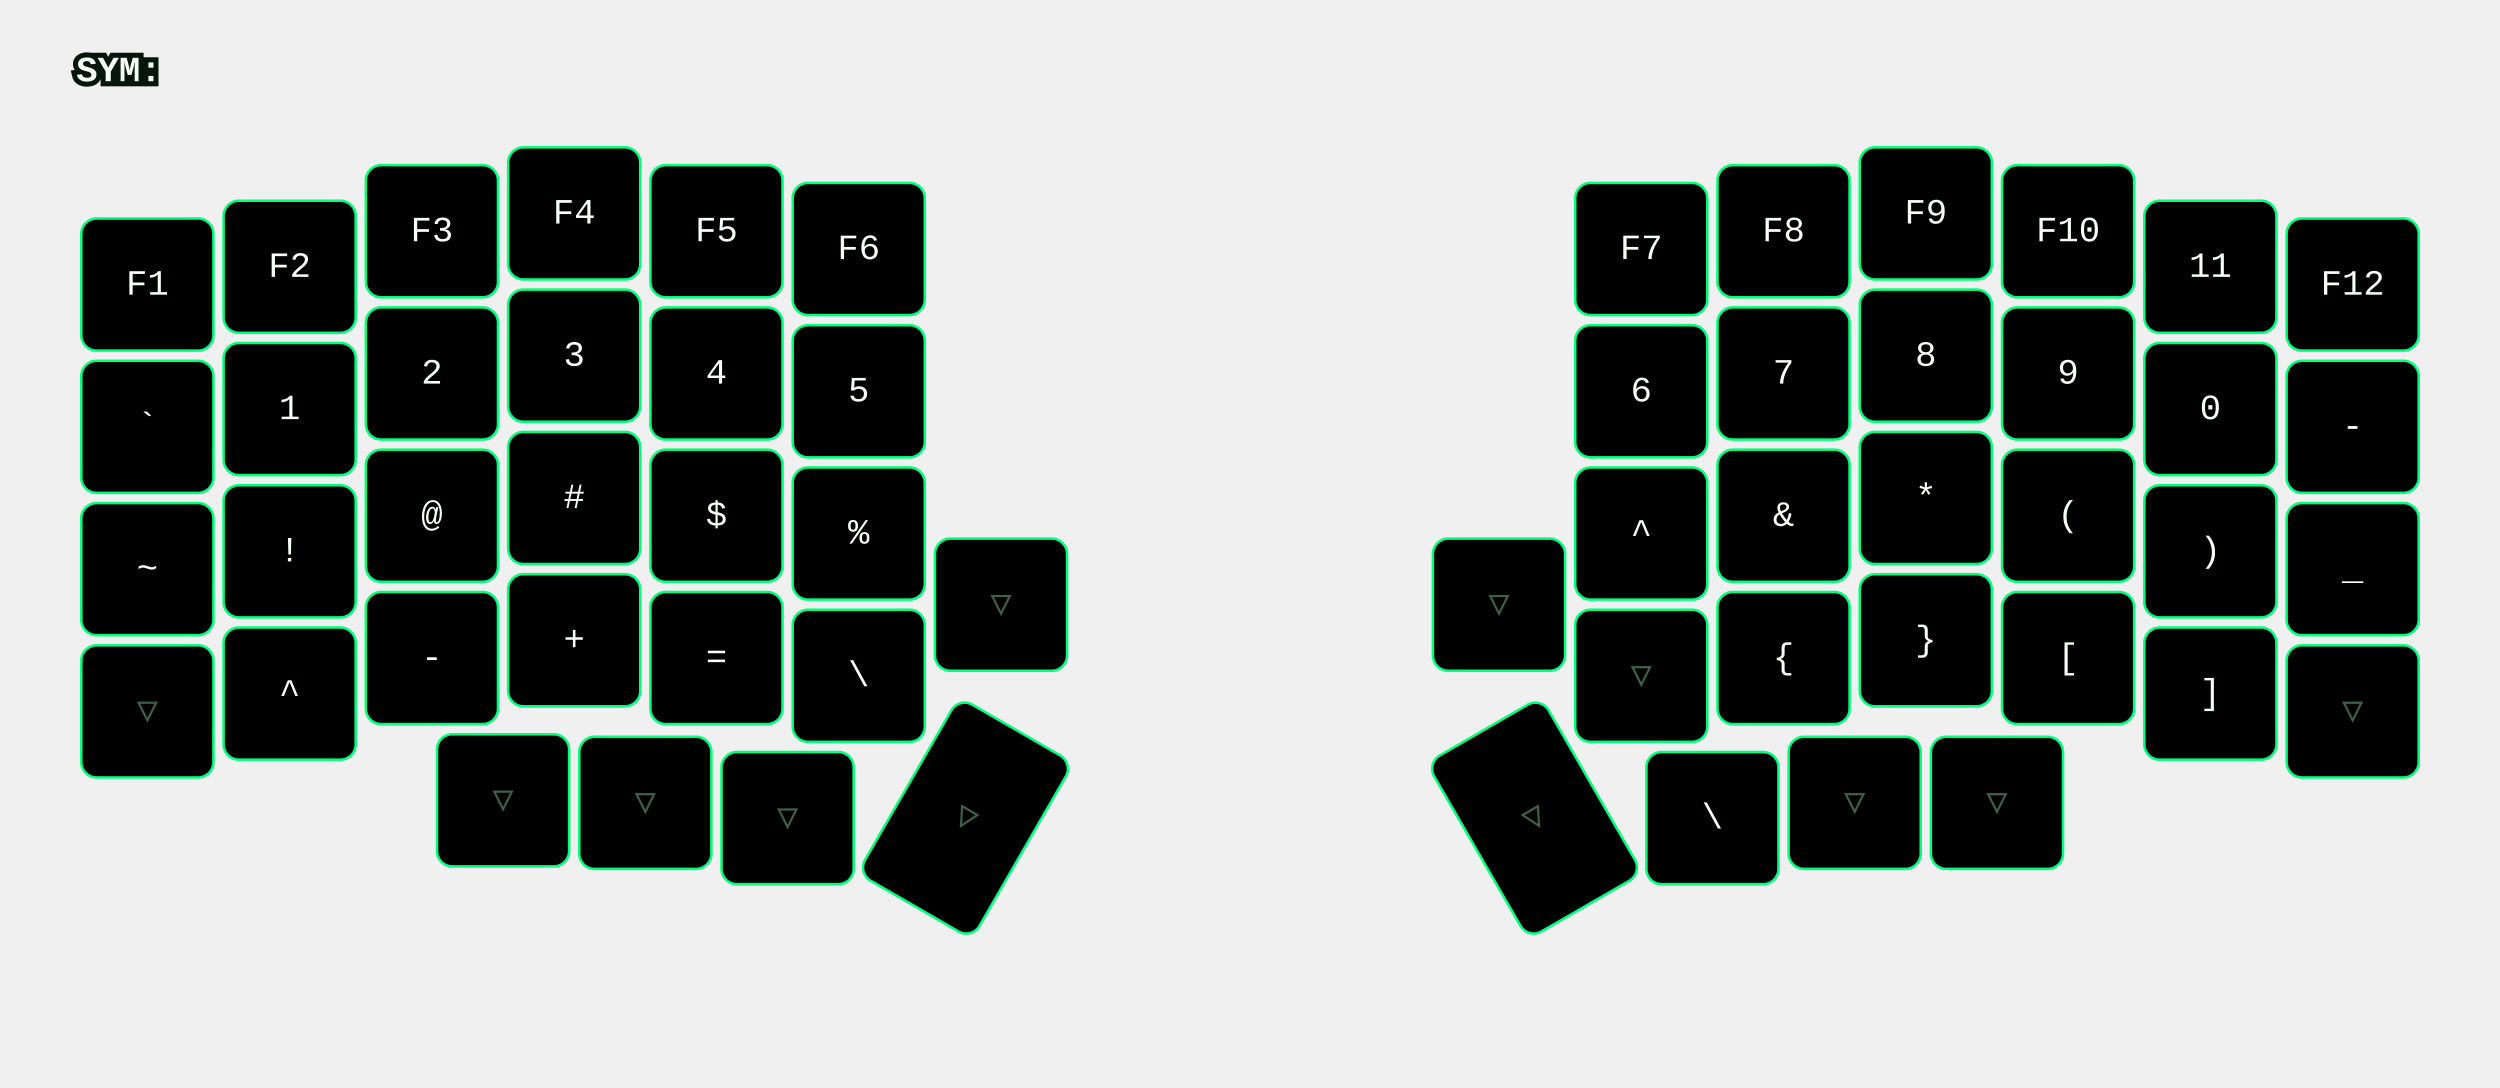
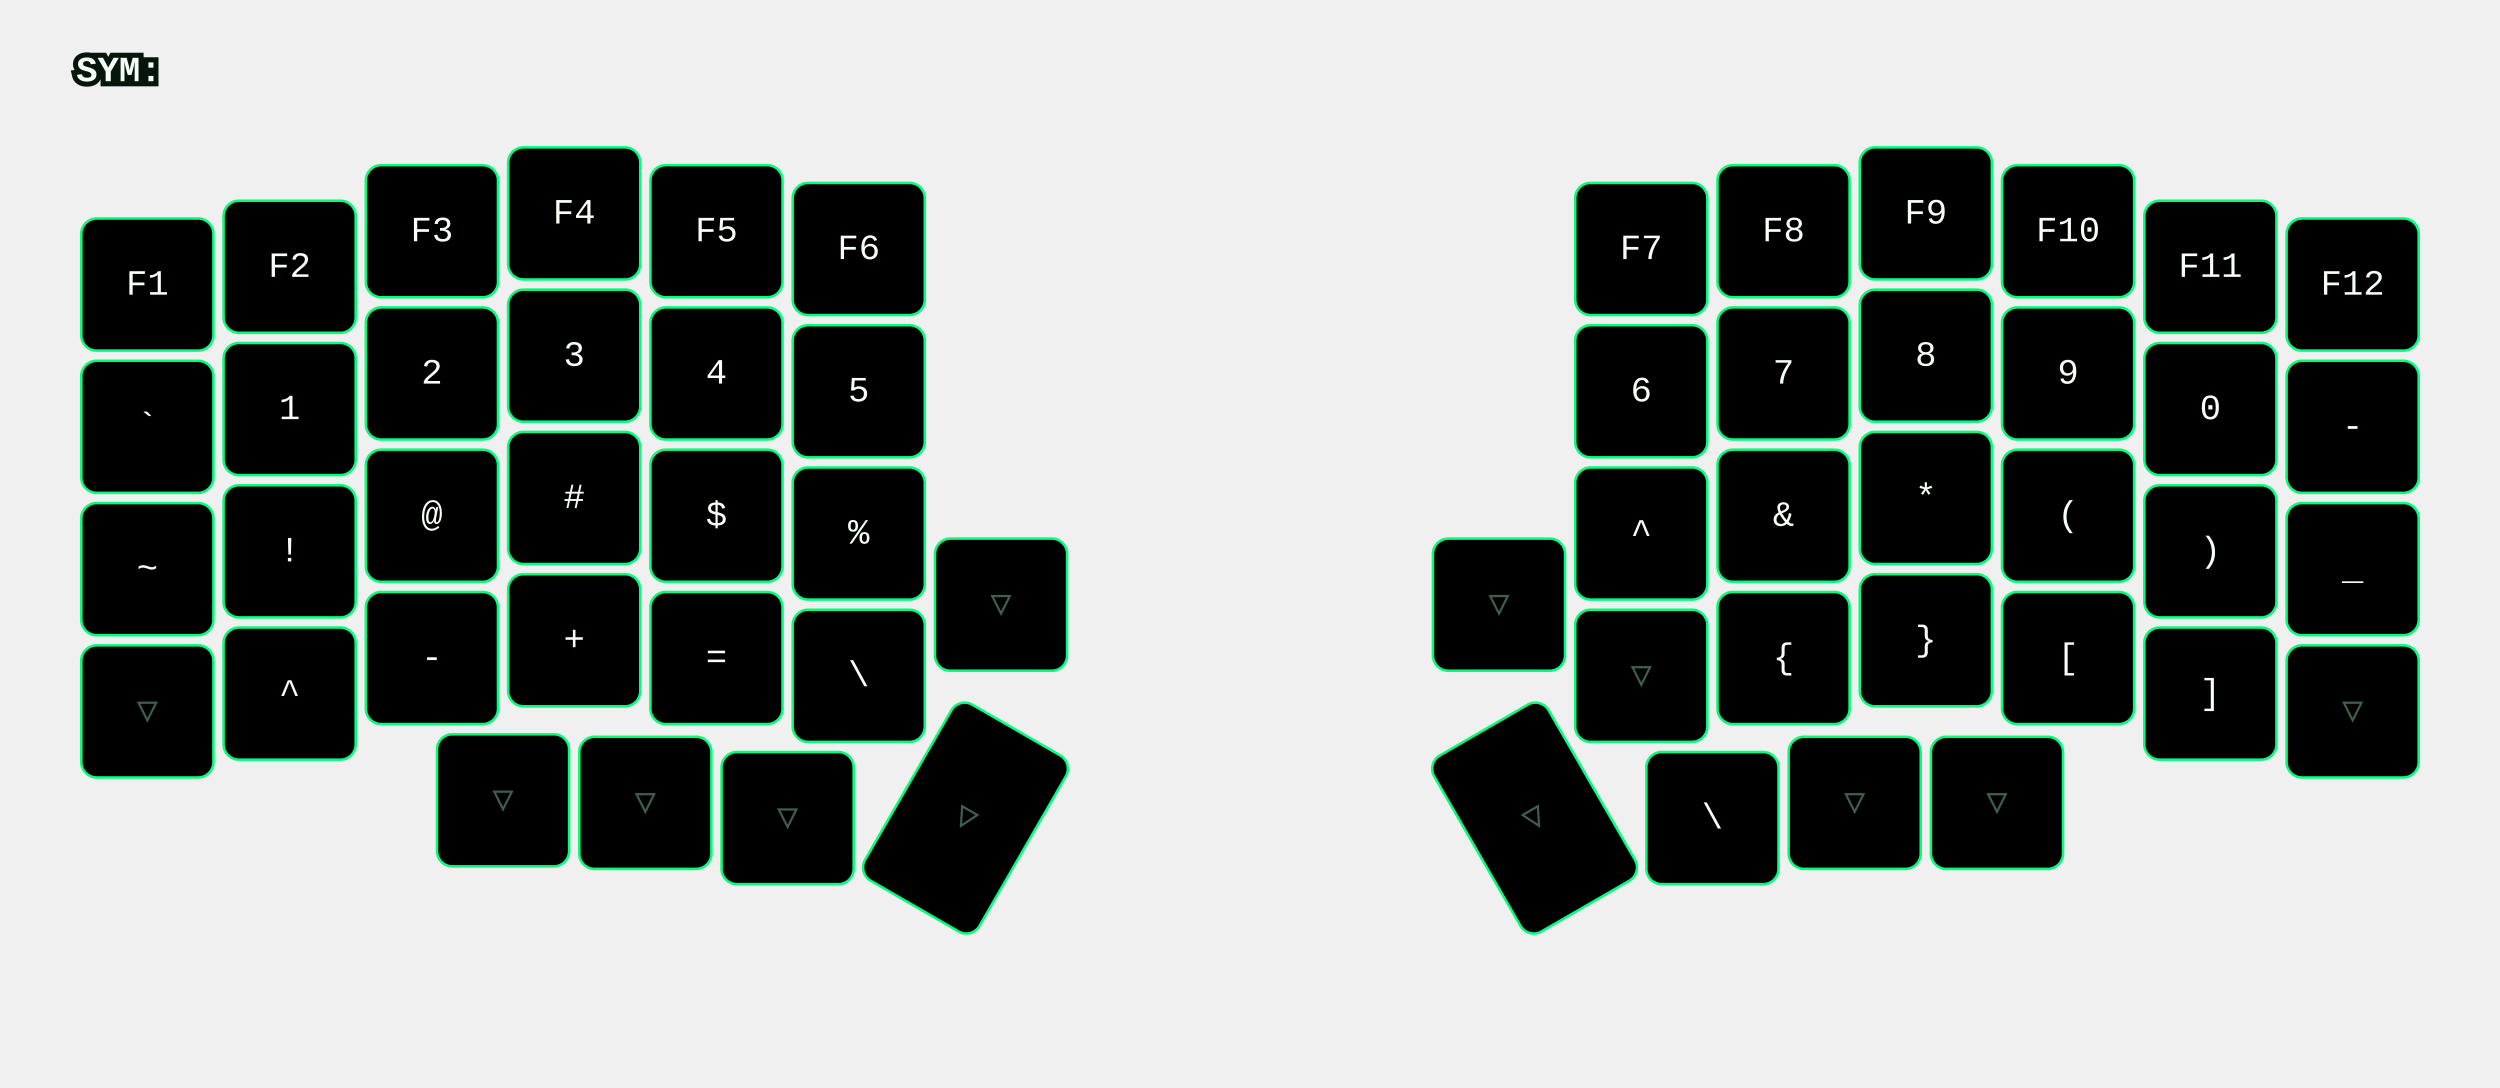
<svg xmlns="http://www.w3.org/2000/svg" width="984" height="428" viewBox="0 0 984 428" class="keymap">
  <style>/* inherit to force styles through use tags */
svg path {
    fill: inherit;
}

/* font and background color specifications */
svg.keymap {
    font-family: SFMono-Regular,Consolas,Liberation Mono,Menlo,monospace;
    font-size: 14px;
    font-kerning: normal;
    text-rendering: optimizeLegibility;
    fill: #24292e;
}

/* default key styling */
rect.key {
    fill: #f6f8fa;
}

rect.key, rect.combo {
    stroke: #c9cccf;
    stroke-width: 1;
}

/* default key side styling, only used is draw_key_sides is set */
rect.side {
    filter: brightness(90%);
}

/* color accent for combo boxes */
rect.combo, rect.combo-separate {
    fill: #cdf;
}

/* color accent for held keys */
rect.held, rect.combo.held {
    fill: #fdd;
}

/* color accent for ghost (optional) keys */
rect.ghost, rect.combo.ghost {
    stroke-dasharray: 4, 4;
    stroke-width: 2;
}

text {
    text-anchor: middle;
    dominant-baseline: middle;
}

/* styling for layer labels */
text.label {
    font-weight: bold;
    text-anchor: start;
    stroke: white;
    stroke-width: 4;
    paint-order: stroke;
}

/* styling for optional footer */
text.footer {
    text-anchor: end;
    dominant-baseline: auto;
    stroke: white;
    stroke-width: 4;
    paint-order: stroke;
}

/* styling for combo tap, and key non-tap label text */
text.combo, text.hold, text.shifted, text.left, text.right {
    font-size: 11px;
}

text.hold {
    text-anchor: middle;
    dominant-baseline: auto;
}

text.shifted {
    text-anchor: middle;
    dominant-baseline: hanging;
}

text.left {
    text-anchor: start;
}

text.right {
    text-anchor: end;
}

text.layer-activator {
    text-decoration: underline;
}

/* styling for hold/shifted label text in combo box */
text.combo.hold, text.combo.shifted, text.combo.left, text.combo.right {
    font-size: 8px;
}

/* lighter symbol for transparent keys */
text.trans {
    fill: #7b7e81;
}

/* styling for combo dendrons */
path.combo {
    stroke-width: 1;
    stroke: gray;
    fill: none;
}

/* Start Tabler Icons Cleanup */
/* cannot use height/width with glyphs */
.icon-tabler &gt; path {
    fill: inherit;
    stroke: inherit;
    stroke-width: 2;
}
/* hide tabler's default box */
.icon-tabler &gt; path[stroke="none"][fill="none"] {
    visibility: hidden;
}
/* End Tabler Icons Cleanup */

svg.keymap { fill: #d1d6db; }
rect.key { fill: #3f4750; }
rect.key, rect.combo { stroke: #60666c; }
rect.combo, rect.combo-separate { fill: #1f3d7a; }
rect.held, rect.combo.held { fill: #854747; }
text.label, text.footer { stroke: black; }
text.trans { fill: #7e8184; }
path.combo { stroke: #7f7f7f; }

svg.keymap {
  background: #06160a;
  fill: #f5fff7;
}
rect.key {
  fill: #000000;
}
rect.key, rect.combo {
  stroke: #00ff7b;
  stroke-width: 1;
}
rect.combo, rect.combo-separate {
  fill: #0d2a18;
}
rect.held, rect.combo.held {
  fill: #133622;
}
text.label, text.footer {
  stroke: #06160a;
}
text.trans {
  fill: #3d5f4b;
}
path.combo {
  stroke: #00ff7b;
}
</style>
  <g transform="translate(30, 0)" class="layer-SYM">
    <text x="0" y="28" class="label" id="SYM">SYM:</text>
    <g transform="translate(0, 56)">
      <g transform="translate(28, 56)" class="key keypos-0">
        <rect rx="6" ry="6" x="-26" y="-26" width="52" height="52" class="key" />
        <text x="0" y="0" class="key tap">F1</text>
      </g>
      <g transform="translate(84, 49)" class="key keypos-1">
        <rect rx="6" ry="6" x="-26" y="-26" width="52" height="52" class="key" />
        <text x="0" y="0" class="key tap">F2</text>
      </g>
      <g transform="translate(140, 35)" class="key keypos-2">
        <rect rx="6" ry="6" x="-26" y="-26" width="52" height="52" class="key" />
        <text x="0" y="0" class="key tap">F3</text>
      </g>
      <g transform="translate(196, 28)" class="key keypos-3">
        <rect rx="6" ry="6" x="-26" y="-26" width="52" height="52" class="key" />
        <text x="0" y="0" class="key tap">F4</text>
      </g>
      <g transform="translate(252, 35)" class="key keypos-4">
        <rect rx="6" ry="6" x="-26" y="-26" width="52" height="52" class="key" />
        <text x="0" y="0" class="key tap">F5</text>
      </g>
      <g transform="translate(308, 42)" class="key keypos-5">
        <rect rx="6" ry="6" x="-26" y="-26" width="52" height="52" class="key" />
        <text x="0" y="0" class="key tap">F6</text>
      </g>
      <g transform="translate(616, 42)" class="key keypos-6">
        <rect rx="6" ry="6" x="-26" y="-26" width="52" height="52" class="key" />
        <text x="0" y="0" class="key tap">F7</text>
      </g>
      <g transform="translate(672, 35)" class="key keypos-7">
        <rect rx="6" ry="6" x="-26" y="-26" width="52" height="52" class="key" />
        <text x="0" y="0" class="key tap">F8</text>
      </g>
      <g transform="translate(728, 28)" class="key keypos-8">
        <rect rx="6" ry="6" x="-26" y="-26" width="52" height="52" class="key" />
        <text x="0" y="0" class="key tap">F9</text>
      </g>
      <g transform="translate(784, 35)" class="key keypos-9">
        <rect rx="6" ry="6" x="-26" y="-26" width="52" height="52" class="key" />
        <text x="0" y="0" class="key tap">F10</text>
      </g>
      <g transform="translate(840, 49)" class="key keypos-10">
        <rect rx="6" ry="6" x="-26" y="-26" width="52" height="52" class="key" />
-         <text x="0" y="0" class="key tap">11</text>
+         <text x="0" y="0" class="key tap">F11</text>
      </g>
      <g transform="translate(896, 56)" class="key keypos-11">
        <rect rx="6" ry="6" x="-26" y="-26" width="52" height="52" class="key" />
        <text x="0" y="0" class="key tap">F12</text>
      </g>
      <g transform="translate(28, 112)" class="key keypos-12">
        <rect rx="6" ry="6" x="-26" y="-26" width="52" height="52" class="key" />
        <text x="0" y="0" class="key tap">`</text>
      </g>
      <g transform="translate(84, 105)" class="key keypos-13">
        <rect rx="6" ry="6" x="-26" y="-26" width="52" height="52" class="key" />
        <text x="0" y="0" class="key tap">1</text>
      </g>
      <g transform="translate(140, 91)" class="key keypos-14">
        <rect rx="6" ry="6" x="-26" y="-26" width="52" height="52" class="key" />
        <text x="0" y="0" class="key tap">2</text>
      </g>
      <g transform="translate(196, 84)" class="key keypos-15">
        <rect rx="6" ry="6" x="-26" y="-26" width="52" height="52" class="key" />
        <text x="0" y="0" class="key tap">3</text>
      </g>
      <g transform="translate(252, 91)" class="key keypos-16">
        <rect rx="6" ry="6" x="-26" y="-26" width="52" height="52" class="key" />
        <text x="0" y="0" class="key tap">4</text>
      </g>
      <g transform="translate(308, 98)" class="key keypos-17">
        <rect rx="6" ry="6" x="-26" y="-26" width="52" height="52" class="key" />
        <text x="0" y="0" class="key tap">5</text>
      </g>
      <g transform="translate(616, 98)" class="key keypos-18">
        <rect rx="6" ry="6" x="-26" y="-26" width="52" height="52" class="key" />
        <text x="0" y="0" class="key tap">6</text>
      </g>
      <g transform="translate(672, 91)" class="key keypos-19">
        <rect rx="6" ry="6" x="-26" y="-26" width="52" height="52" class="key" />
        <text x="0" y="0" class="key tap">7</text>
      </g>
      <g transform="translate(728, 84)" class="key keypos-20">
        <rect rx="6" ry="6" x="-26" y="-26" width="52" height="52" class="key" />
        <text x="0" y="0" class="key tap">8</text>
      </g>
      <g transform="translate(784, 91)" class="key keypos-21">
        <rect rx="6" ry="6" x="-26" y="-26" width="52" height="52" class="key" />
        <text x="0" y="0" class="key tap">9</text>
      </g>
      <g transform="translate(840, 105)" class="key keypos-22">
        <rect rx="6" ry="6" x="-26" y="-26" width="52" height="52" class="key" />
        <text x="0" y="0" class="key tap">0</text>
      </g>
      <g transform="translate(896, 112)" class="key keypos-23">
        <rect rx="6" ry="6" x="-26" y="-26" width="52" height="52" class="key" />
        <text x="0" y="0" class="key tap">-</text>
      </g>
      <g transform="translate(28, 168)" class="key keypos-24">
        <rect rx="6" ry="6" x="-26" y="-26" width="52" height="52" class="key" />
        <text x="0" y="0" class="key tap">~</text>
      </g>
      <g transform="translate(84, 161)" class="key keypos-25">
        <rect rx="6" ry="6" x="-26" y="-26" width="52" height="52" class="key" />
        <text x="0" y="0" class="key tap">!</text>
      </g>
      <g transform="translate(140, 147)" class="key keypos-26">
        <rect rx="6" ry="6" x="-26" y="-26" width="52" height="52" class="key" />
        <text x="0" y="0" class="key tap">@</text>
      </g>
      <g transform="translate(196, 140)" class="key keypos-27">
        <rect rx="6" ry="6" x="-26" y="-26" width="52" height="52" class="key" />
        <text x="0" y="0" class="key tap">#</text>
      </g>
      <g transform="translate(252, 147)" class="key keypos-28">
        <rect rx="6" ry="6" x="-26" y="-26" width="52" height="52" class="key" />
        <text x="0" y="0" class="key tap">$</text>
      </g>
      <g transform="translate(308, 154)" class="key keypos-29">
        <rect rx="6" ry="6" x="-26" y="-26" width="52" height="52" class="key" />
        <text x="0" y="0" class="key tap">%</text>
      </g>
      <g transform="translate(616, 154)" class="key keypos-30">
        <rect rx="6" ry="6" x="-26" y="-26" width="52" height="52" class="key" />
        <text x="0" y="0" class="key tap">^</text>
      </g>
      <g transform="translate(672, 147)" class="key keypos-31">
        <rect rx="6" ry="6" x="-26" y="-26" width="52" height="52" class="key" />
        <text x="0" y="0" class="key tap">&amp;</text>
      </g>
      <g transform="translate(728, 140)" class="key keypos-32">
        <rect rx="6" ry="6" x="-26" y="-26" width="52" height="52" class="key" />
        <text x="0" y="0" class="key tap">*</text>
      </g>
      <g transform="translate(784, 147)" class="key keypos-33">
        <rect rx="6" ry="6" x="-26" y="-26" width="52" height="52" class="key" />
        <text x="0" y="0" class="key tap">(</text>
      </g>
      <g transform="translate(840, 161)" class="key keypos-34">
        <rect rx="6" ry="6" x="-26" y="-26" width="52" height="52" class="key" />
        <text x="0" y="0" class="key tap">)</text>
      </g>
      <g transform="translate(896, 168)" class="key keypos-35">
        <rect rx="6" ry="6" x="-26" y="-26" width="52" height="52" class="key" />
        <text x="0" y="0" class="key tap">_</text>
      </g>
      <g transform="translate(28, 224)" class="key trans keypos-36">
        <rect rx="6" ry="6" x="-26" y="-26" width="52" height="52" class="key trans" />
        <text x="0" y="0" class="key trans tap">▽</text>
      </g>
      <g transform="translate(84, 217)" class="key keypos-37">
        <rect rx="6" ry="6" x="-26" y="-26" width="52" height="52" class="key" />
        <text x="0" y="0" class="key tap">^</text>
      </g>
      <g transform="translate(140, 203)" class="key keypos-38">
        <rect rx="6" ry="6" x="-26" y="-26" width="52" height="52" class="key" />
        <text x="0" y="0" class="key tap">-</text>
      </g>
      <g transform="translate(196, 196)" class="key keypos-39">
        <rect rx="6" ry="6" x="-26" y="-26" width="52" height="52" class="key" />
        <text x="0" y="0" class="key tap">+</text>
      </g>
      <g transform="translate(252, 203)" class="key keypos-40">
        <rect rx="6" ry="6" x="-26" y="-26" width="52" height="52" class="key" />
        <text x="0" y="0" class="key tap">=</text>
      </g>
      <g transform="translate(308, 210)" class="key keypos-41">
        <rect rx="6" ry="6" x="-26" y="-26" width="52" height="52" class="key" />
        <text x="0" y="0" class="key tap">\</text>
      </g>
      <g transform="translate(364, 182)" class="key trans keypos-42">
        <rect rx="6" ry="6" x="-26" y="-26" width="52" height="52" class="key trans" />
        <text x="0" y="0" class="key trans tap">▽</text>
      </g>
      <g transform="translate(560, 182)" class="key trans keypos-43">
        <rect rx="6" ry="6" x="-26" y="-26" width="52" height="52" class="key trans" />
        <text x="0" y="0" class="key trans tap">▽</text>
      </g>
      <g transform="translate(616, 210)" class="key trans keypos-44">
        <rect rx="6" ry="6" x="-26" y="-26" width="52" height="52" class="key trans" />
        <text x="0" y="0" class="key trans tap">▽</text>
      </g>
      <g transform="translate(672, 203)" class="key keypos-45">
        <rect rx="6" ry="6" x="-26" y="-26" width="52" height="52" class="key" />
        <text x="0" y="0" class="key tap">{</text>
      </g>
      <g transform="translate(728, 196)" class="key keypos-46">
        <rect rx="6" ry="6" x="-26" y="-26" width="52" height="52" class="key" />
        <text x="0" y="0" class="key tap">}</text>
      </g>
      <g transform="translate(784, 203)" class="key keypos-47">
        <rect rx="6" ry="6" x="-26" y="-26" width="52" height="52" class="key" />
        <text x="0" y="0" class="key tap">[</text>
      </g>
      <g transform="translate(840, 217)" class="key keypos-48">
        <rect rx="6" ry="6" x="-26" y="-26" width="52" height="52" class="key" />
        <text x="0" y="0" class="key tap">]</text>
      </g>
      <g transform="translate(896, 224)" class="key trans keypos-49">
        <rect rx="6" ry="6" x="-26" y="-26" width="52" height="52" class="key trans" />
        <text x="0" y="0" class="key trans tap">▽</text>
      </g>
      <g transform="translate(168, 259)" class="key trans keypos-50">
        <rect rx="6" ry="6" x="-26" y="-26" width="52" height="52" class="key trans" />
        <text x="0" y="0" class="key trans tap">▽</text>
      </g>
      <g transform="translate(224, 260)" class="key trans keypos-51">
        <rect rx="6" ry="6" x="-26" y="-26" width="52" height="52" class="key trans" />
        <text x="0" y="0" class="key trans tap">▽</text>
      </g>
      <g transform="translate(280, 266)" class="key trans keypos-52">
        <rect rx="6" ry="6" x="-26" y="-26" width="52" height="52" class="key trans" />
        <text x="0" y="0" class="key trans tap">▽</text>
      </g>
      <g transform="translate(350, 266) rotate(30.0)" class="key trans keypos-53">
        <rect rx="6" ry="6" x="-26" y="-40" width="52" height="80" class="key trans" />
        <text x="0" y="0" class="key trans tap">▽</text>
      </g>
      <g transform="translate(574, 266) rotate(-30.0)" class="key trans keypos-54">
        <rect rx="6" ry="6" x="-26" y="-40" width="52" height="80" class="key trans" />
        <text x="0" y="0" class="key trans tap">▽</text>
      </g>
      <g transform="translate(644, 266)" class="key keypos-55">
        <rect rx="6" ry="6" x="-26" y="-26" width="52" height="52" class="key" />
        <text x="0" y="0" class="key tap">\</text>
      </g>
      <g transform="translate(700, 260)" class="key trans keypos-56">
        <rect rx="6" ry="6" x="-26" y="-26" width="52" height="52" class="key trans" />
        <text x="0" y="0" class="key trans tap">▽</text>
      </g>
      <g transform="translate(756, 260)" class="key trans keypos-57">
        <rect rx="6" ry="6" x="-26" y="-26" width="52" height="52" class="key trans" />
        <text x="0" y="0" class="key trans tap">▽</text>
      </g>
    </g>
  </g>
</svg>
